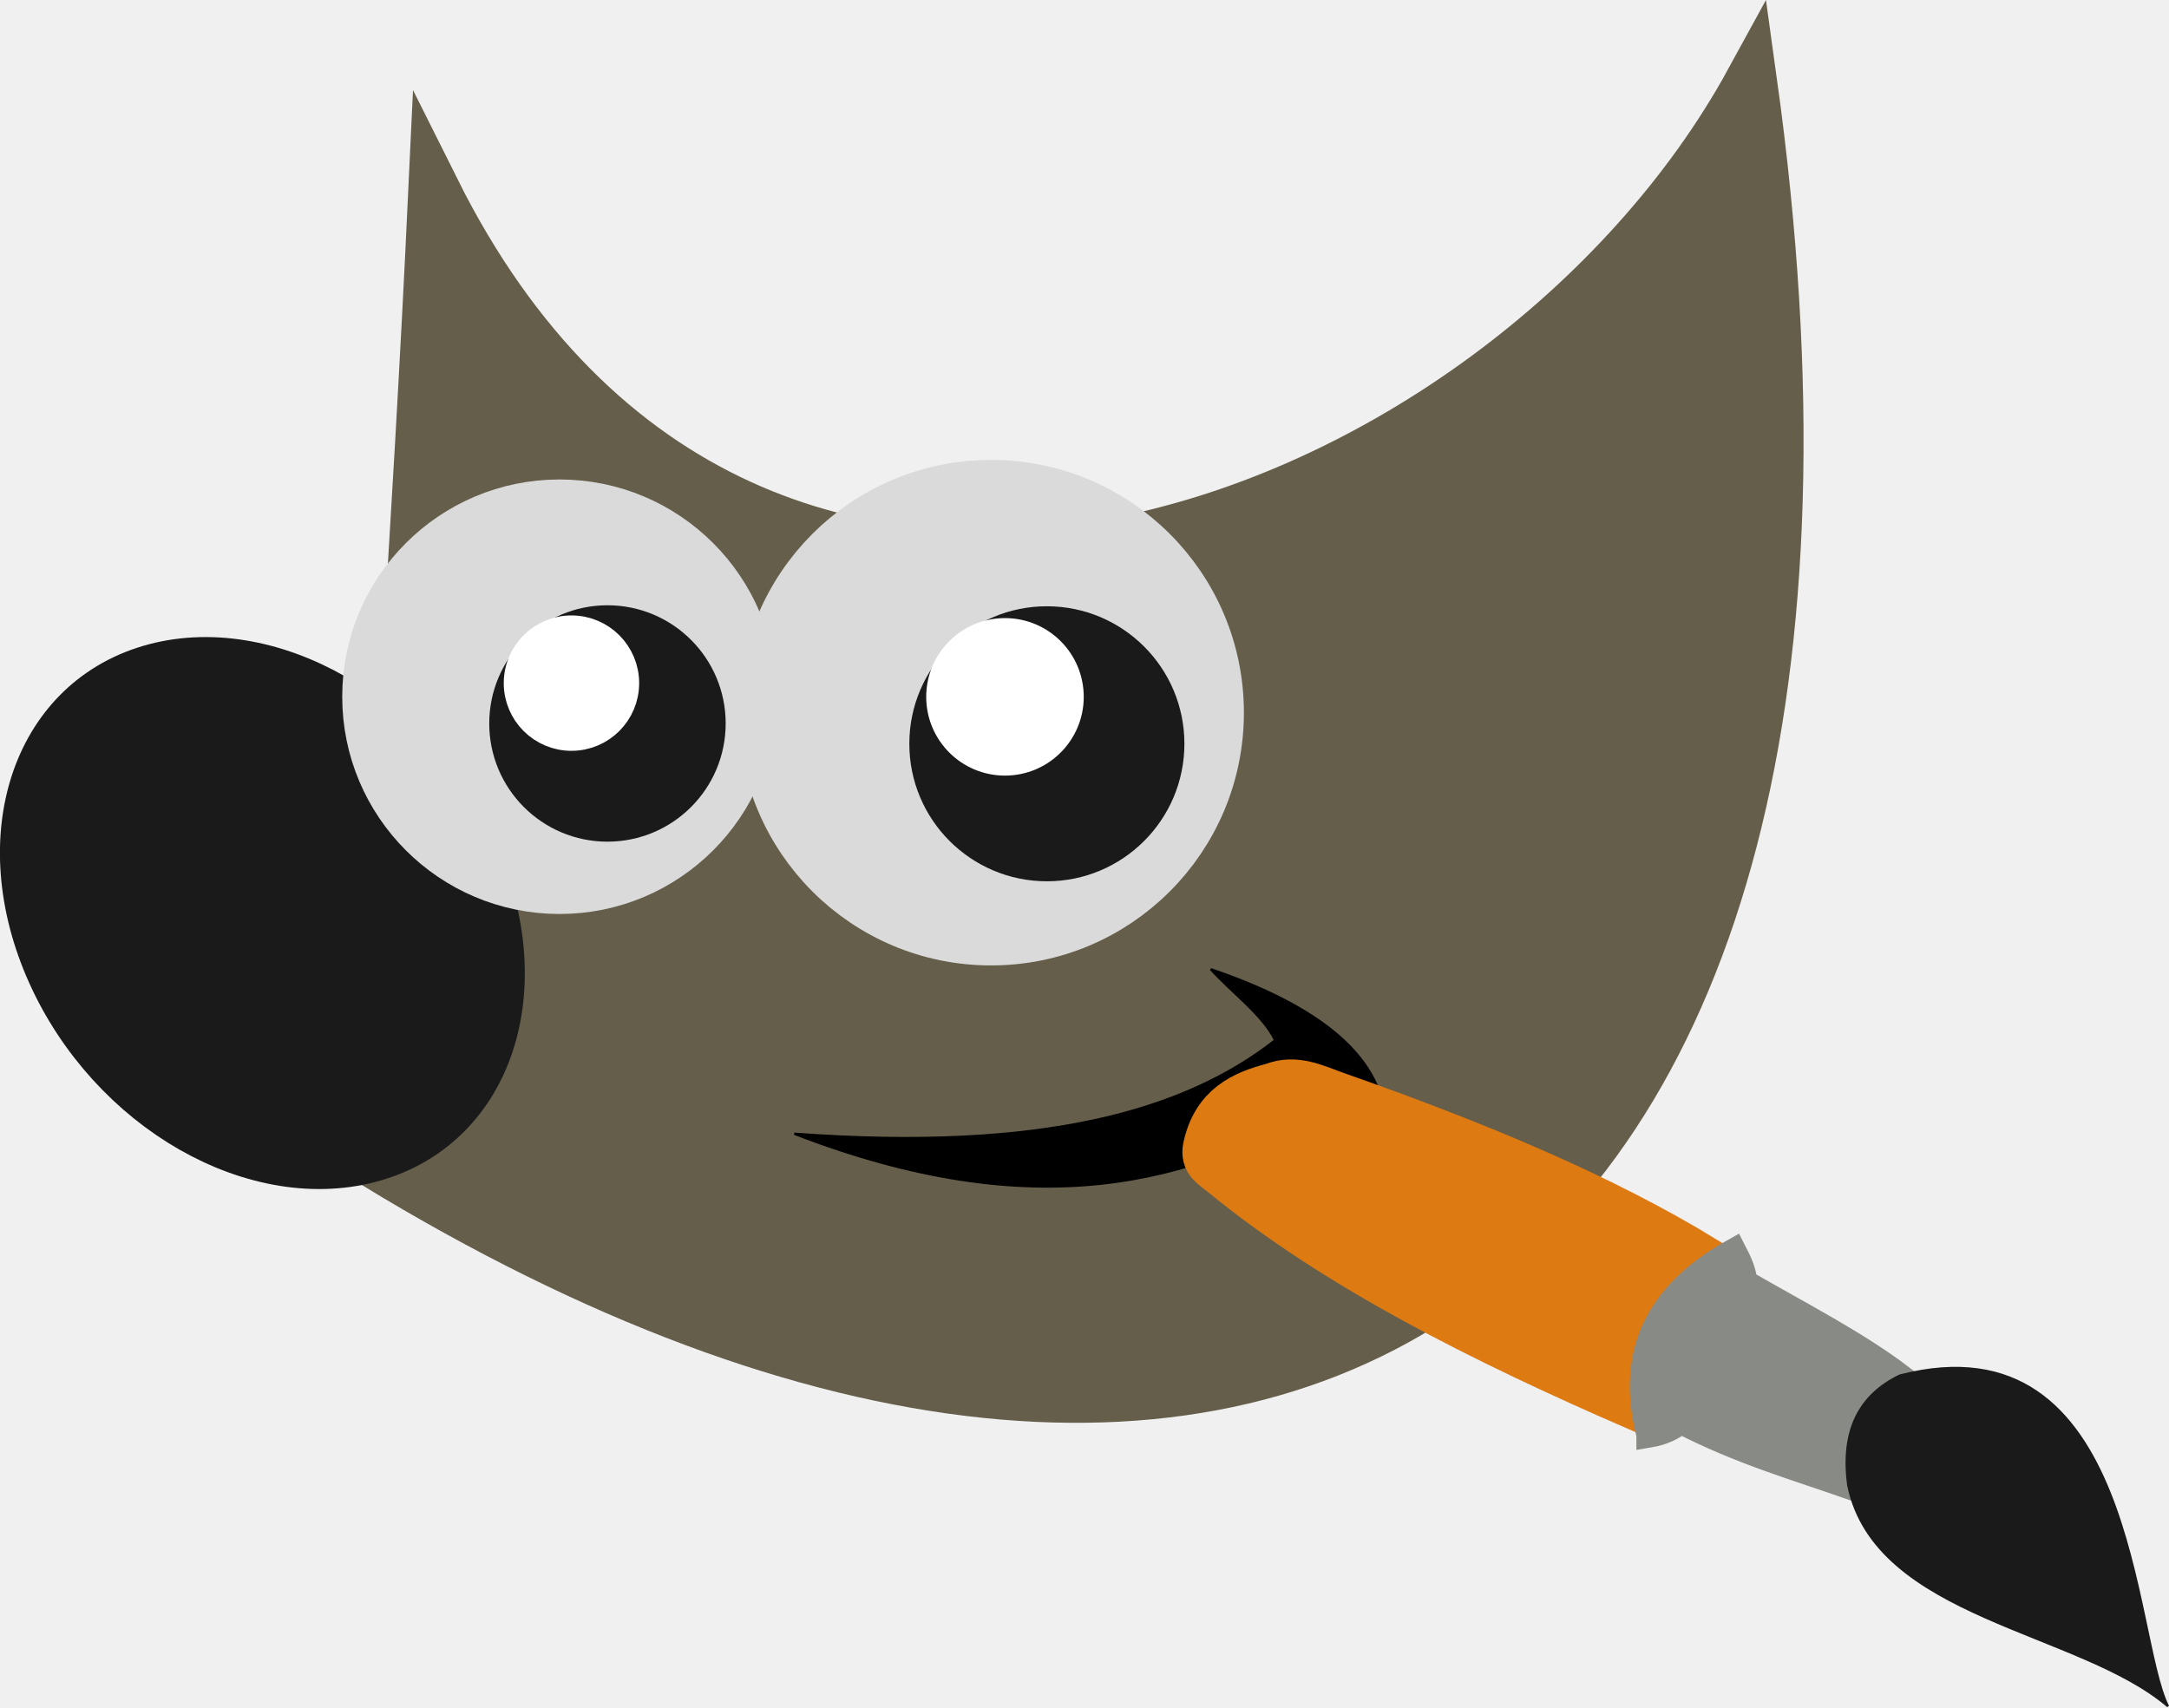
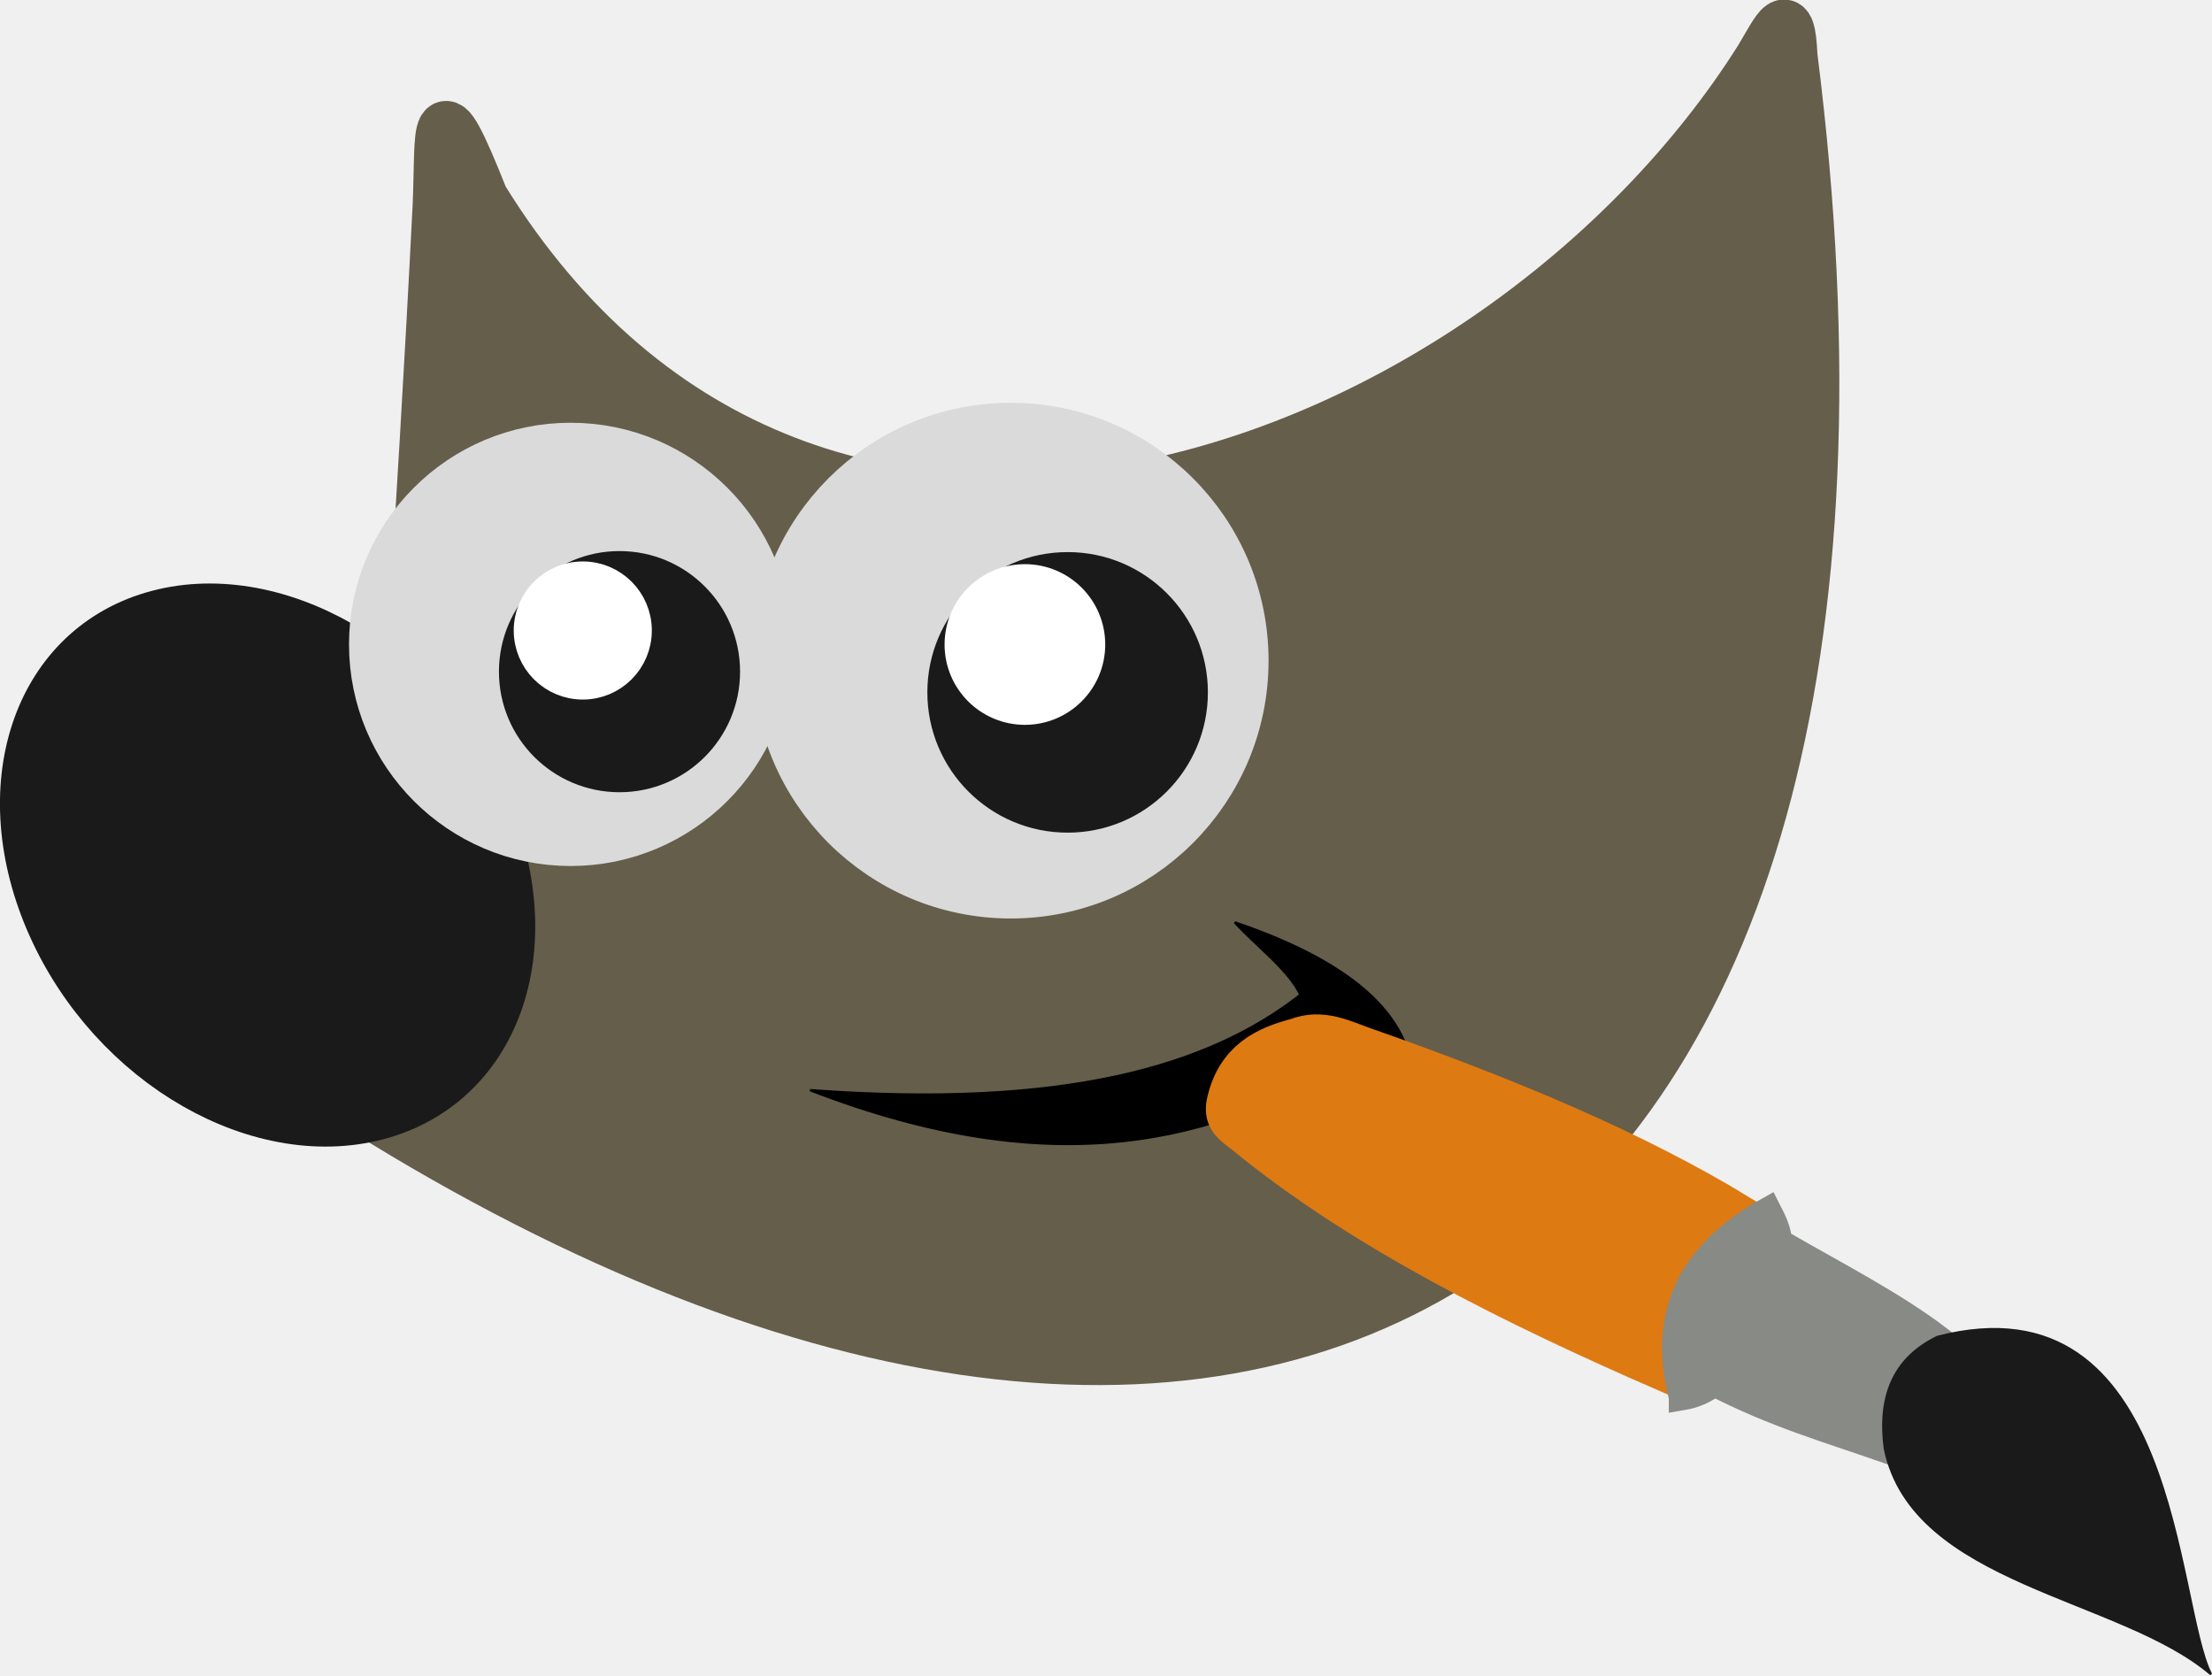
- <svg xmlns="http://www.w3.org/2000/svg" width="64mm" height="50.381mm" viewBox="0 0 64 50.381" version="1.1" id="svg5">
+ <svg xmlns="http://www.w3.org/2000/svg" width="64mm" height="48.461mm" viewBox="0 0 64 48.461" version="1.1" id="svg5">
  <defs id="defs2" />
-   <g id="layer1" transform="translate(-2.659422,-43.64389)">
-     <path style="fill:#655e4b;fill-opacity:1;stroke:#655e4b;stroke-width:1.447;stroke-linecap:butt;stroke-linejoin:miter;stroke-miterlimit:4;stroke-dasharray:none;stroke-opacity:1" d="m 14.518,78.342 c 24.492,14.946 43.677,3.83 38.959,-30.109 -6.829,12.481 -28.481,20.769 -37.327,3.055 -0.451,9.606 -1.08,18.088 -1.632,27.055 z" id="path26510-6" />
-     <path style="fill:#000000;stroke:#000000;stroke-width:0.068px;stroke-linecap:butt;stroke-linejoin:miter;stroke-opacity:1" d="m 26.098,77.103 c 7.349,0.542 11.535,-0.68 14.187,-2.758 -0.347,-0.73 -1.262,-1.398 -1.9,-2.097 3.58,1.217 5.266,2.854 5.155,4.89 l -1.761,-0.894 c -3.951,2.319 -8.542,3.617 -15.681,0.859 z" id="path34416" />
-     <path style="fill:none;stroke:#655e4b;stroke-width:1.534;stroke-linecap:butt;stroke-linejoin:miter;stroke-miterlimit:4;stroke-dasharray:none;stroke-opacity:1" d="m 13.743,77.966 c 25.971,15.848 45.586,4.07 40.584,-31.919 -7.241,13.235 -29.473,22.014 -38.853,3.23 -0.478,10.186 -1.145,19.181 -1.731,28.688 z" id="path26510" />
-     <ellipse style="fill:#888a85;fill-opacity:1;stroke:#1a1a1a;stroke-width:1.541;stroke-linecap:round;stroke-linejoin:round;stroke-miterlimit:4;stroke-dasharray:none;stroke-opacity:1" id="path1011" cx="71.263" cy="19.512" rx="7.865" ry="6.415" transform="matrix(0.4084767,0.9127687,-0.9587944,0.2841007,0,0)" />
-     <ellipse style="fill:#1a1a1a;fill-opacity:1;stroke:#1a1a1a;stroke-width:1.141;stroke-linecap:round;stroke-linejoin:round;stroke-miterlimit:4;stroke-dasharray:none;stroke-opacity:1" id="path1011-1" cx="71.378" cy="19.489" rx="6.746" ry="5.502" transform="matrix(0.4084767,0.9127687,-0.9587944,0.2841007,0,0)" />
-     <path style="fill:#de7a12;fill-opacity:1;stroke:#de7a12;stroke-width:1.534;stroke-linecap:butt;stroke-linejoin:miter;stroke-miterlimit:4;stroke-dasharray:none;stroke-opacity:1" d="m 50.935,85.081 c -4.436,-1.931 -8.78,-4.091 -12.154,-6.857 -0.296,-0.239 -0.521,-0.338 -0.455,-0.694 0.248,-1.169 1.04,-1.526 1.918,-1.755 0.64,-0.261 1.24,0.058 1.804,0.256 4.18,1.466 7.828,2.997 10.847,4.835 -1.795,1.248 -1.959,2.271 -1.96,4.215 z" id="path35194" />
-     <path style="fill:#888a85;fill-opacity:1;stroke:#888a85;stroke-width:0.767;stroke-linecap:butt;stroke-linejoin:miter;stroke-miterlimit:4;stroke-dasharray:none;stroke-opacity:1;paint-order:normal" d="m 51.327,85.981 c -0.748,-2.878 0.781,-4.444 2.487,-5.401 0.166,0.322 0.311,0.638 0.305,0.909 1.692,0.977 3.297,1.793 4.631,2.804 -1.381,0.708 -1.591,2.088 -1.59,3.189 -1.606,-0.56 -3.173,-1.013 -4.898,-1.902 -0.263,0.188 -0.534,0.335 -0.935,0.402 z" id="path42445" />
-     <path style="fill:#1a1a1a;stroke:#1a1a1a;stroke-width:0.068px;stroke-linecap:butt;stroke-linejoin:miter;stroke-opacity:1" d="m 57.197,87.481 c 0.81,3.924 6.801,4.271 9.432,6.518 -1.053,-2.058 -0.931,-11.553 -7.911,-9.759 -1.194,0.579 -1.74,1.619 -1.521,3.241 z" id="path43753" />
-     <g id="g65253-2" transform="matrix(0.2198274,0,0,0.2198274,-36.94354,38.27116)">
+   <g id="layer1" transform="translate(-2.659419,-44.12391)">
+     <path style="fill:#655e4b;fill-opacity:1;stroke:#655e4b;stroke-width:1.447;stroke-linecap:butt;stroke-linejoin:miter;stroke-miterlimit:4;stroke-dasharray:none;stroke-opacity:1" d="m 14.518,76.902 c 24.492,14.946 43.677,3.83 38.959,-30.109 -6.829,12.481 -28.481,20.769 -37.327,3.055 -0.451,9.606 -1.08,18.088 -1.632,27.055 z" id="path26510-6" />
+     <path style="fill:#000000;stroke:#000000;stroke-width:0.068px;stroke-linecap:butt;stroke-linejoin:miter;stroke-opacity:1" d="m 26.098,75.662 c 7.349,0.542 11.535,-0.68 14.187,-2.758 -0.347,-0.73 -1.262,-1.398 -1.9,-2.097 3.58,1.217 5.266,2.854 5.155,4.89 l -1.761,-0.894 c -3.951,2.319 -8.542,3.617 -15.681,0.859 z" id="path34416" />
+     <path style="fill:none;stroke:#655e4b;stroke-width:1.534;stroke-linecap:butt;stroke-linejoin:miter;stroke-miterlimit:4;stroke-dasharray:none;stroke-opacity:1" d="m 13.743,76.526 c 25.695,15.68 45.169,4.317 40.735,-30.78 -0.065,-1.504 -0.352,-0.778 -0.877,0.094 -7.587,12.032 -27.394,19.579 -36.997,4.031 -1.364,-3.442 -1.147,-2 -1.238,0.187 -0.467,9.286 -1.08,17.656 -1.623,26.467 z" id="path26510" />
+     <ellipse style="fill:#888a85;fill-opacity:1;stroke:#1a1a1a;stroke-width:1.541;stroke-linecap:round;stroke-linejoin:round;stroke-miterlimit:4;stroke-dasharray:none;stroke-opacity:1" id="path1011" cx="69.87" cy="18.918" rx="7.865" ry="6.415" transform="matrix(0.4084767,0.9127687,-0.9587944,0.2841007,0,0)" />
+     <ellipse style="fill:#1a1a1a;fill-opacity:1;stroke:#1a1a1a;stroke-width:1.141;stroke-linecap:round;stroke-linejoin:round;stroke-miterlimit:4;stroke-dasharray:none;stroke-opacity:1" id="path1011-1" cx="69.985" cy="18.896" rx="6.746" ry="5.502" transform="matrix(0.4084767,0.9127687,-0.9587944,0.2841007,0,0)" />
+     <path style="fill:#de7a12;fill-opacity:1;stroke:#de7a12;stroke-width:1.534;stroke-linecap:butt;stroke-linejoin:miter;stroke-miterlimit:4;stroke-dasharray:none;stroke-opacity:1" d="m 50.935,83.641 c -4.436,-1.931 -8.78,-4.091 -12.154,-6.857 -0.296,-0.239 -0.521,-0.338 -0.455,-0.694 0.248,-1.169 1.04,-1.526 1.918,-1.755 0.64,-0.261 1.24,0.058 1.804,0.256 4.18,1.466 7.828,2.997 10.847,4.835 -1.795,1.248 -1.959,2.271 -1.96,4.215 z" id="path35194" />
+     <path style="fill:#888a85;fill-opacity:1;stroke:#888a85;stroke-width:0.767;stroke-linecap:butt;stroke-linejoin:miter;stroke-miterlimit:4;stroke-dasharray:none;stroke-opacity:1;paint-order:normal" d="m 51.327,84.541 c -0.748,-2.878 0.781,-4.444 2.487,-5.401 0.166,0.322 0.311,0.638 0.305,0.909 1.692,0.977 3.297,1.793 4.631,2.804 -1.381,0.708 -1.591,2.088 -1.59,3.189 -1.606,-0.56 -3.173,-1.013 -4.898,-1.902 -0.263,0.188 -0.534,0.335 -0.935,0.402 z" id="path42445" />
+     <path style="fill:#1a1a1a;stroke:#1a1a1a;stroke-width:0.068px;stroke-linecap:butt;stroke-linejoin:miter;stroke-opacity:1" d="m 57.197,86.041 c 0.81,3.924 6.801,4.271 9.432,6.518 -1.053,-2.058 -0.931,-11.553 -7.911,-9.759 -1.194,0.579 -1.74,1.619 -1.521,3.241 z" id="path43753" />
+     <g id="g65253-2" transform="matrix(0.2198274,0,0,0.2198274,-36.94354,36.83109)">
      <circle style="fill:#dadada;fill-opacity:1;stroke:#dadada;stroke-width:6.614;stroke-linecap:round;stroke-linejoin:round;stroke-miterlimit:4;stroke-dasharray:none;stroke-opacity:1;paint-order:normal" id="path57731-6" cx="255.257" cy="117.977" r="25.86" />
      <circle style="fill:#1a1a1a;fill-opacity:1;stroke:#1a1a1a;stroke-width:3.598;stroke-linecap:round;stroke-linejoin:round;stroke-miterlimit:4;stroke-dasharray:none;stroke-opacity:1;paint-order:normal" id="path57731-2-1" cx="261.692" cy="121.566" r="14.069" />
      <circle style="fill:#ffffff;fill-opacity:1;stroke:#ffffff;stroke-width:4.19;stroke-linecap:round;stroke-linejoin:round;stroke-miterlimit:4;stroke-dasharray:none;stroke-opacity:1;paint-order:normal" id="path64730-0" cx="256.859" cy="116.151" r="6.993" />
    </g>
-     <g id="g65253" transform="matrix(0.2557483,0,0,0.2557483,-33.3783,34.5039)">
+     <g id="g65253" transform="matrix(0.2557482,0,0,0.2557482,-33.37829,33.06383)">
      <circle style="fill:#dadada;fill-opacity:1;stroke:#dadada;stroke-width:6.614;stroke-linecap:round;stroke-linejoin:round;stroke-miterlimit:4;stroke-dasharray:none;stroke-opacity:1;paint-order:normal" id="path57731" cx="255.257" cy="117.977" r="25.86" />
      <circle style="fill:#1a1a1a;fill-opacity:1;stroke:#1a1a1a;stroke-width:3.598;stroke-linecap:round;stroke-linejoin:round;stroke-miterlimit:4;stroke-dasharray:none;stroke-opacity:1;paint-order:normal" id="path57731-2" cx="261.692" cy="121.566" r="14.069" />
      <circle style="fill:#ffffff;fill-opacity:1;stroke:#ffffff;stroke-width:4.19;stroke-linecap:round;stroke-linejoin:round;stroke-miterlimit:4;stroke-dasharray:none;stroke-opacity:1;paint-order:normal" id="path64730" cx="256.859" cy="116.151" r="6.993" />
    </g>
  </g>
</svg>
